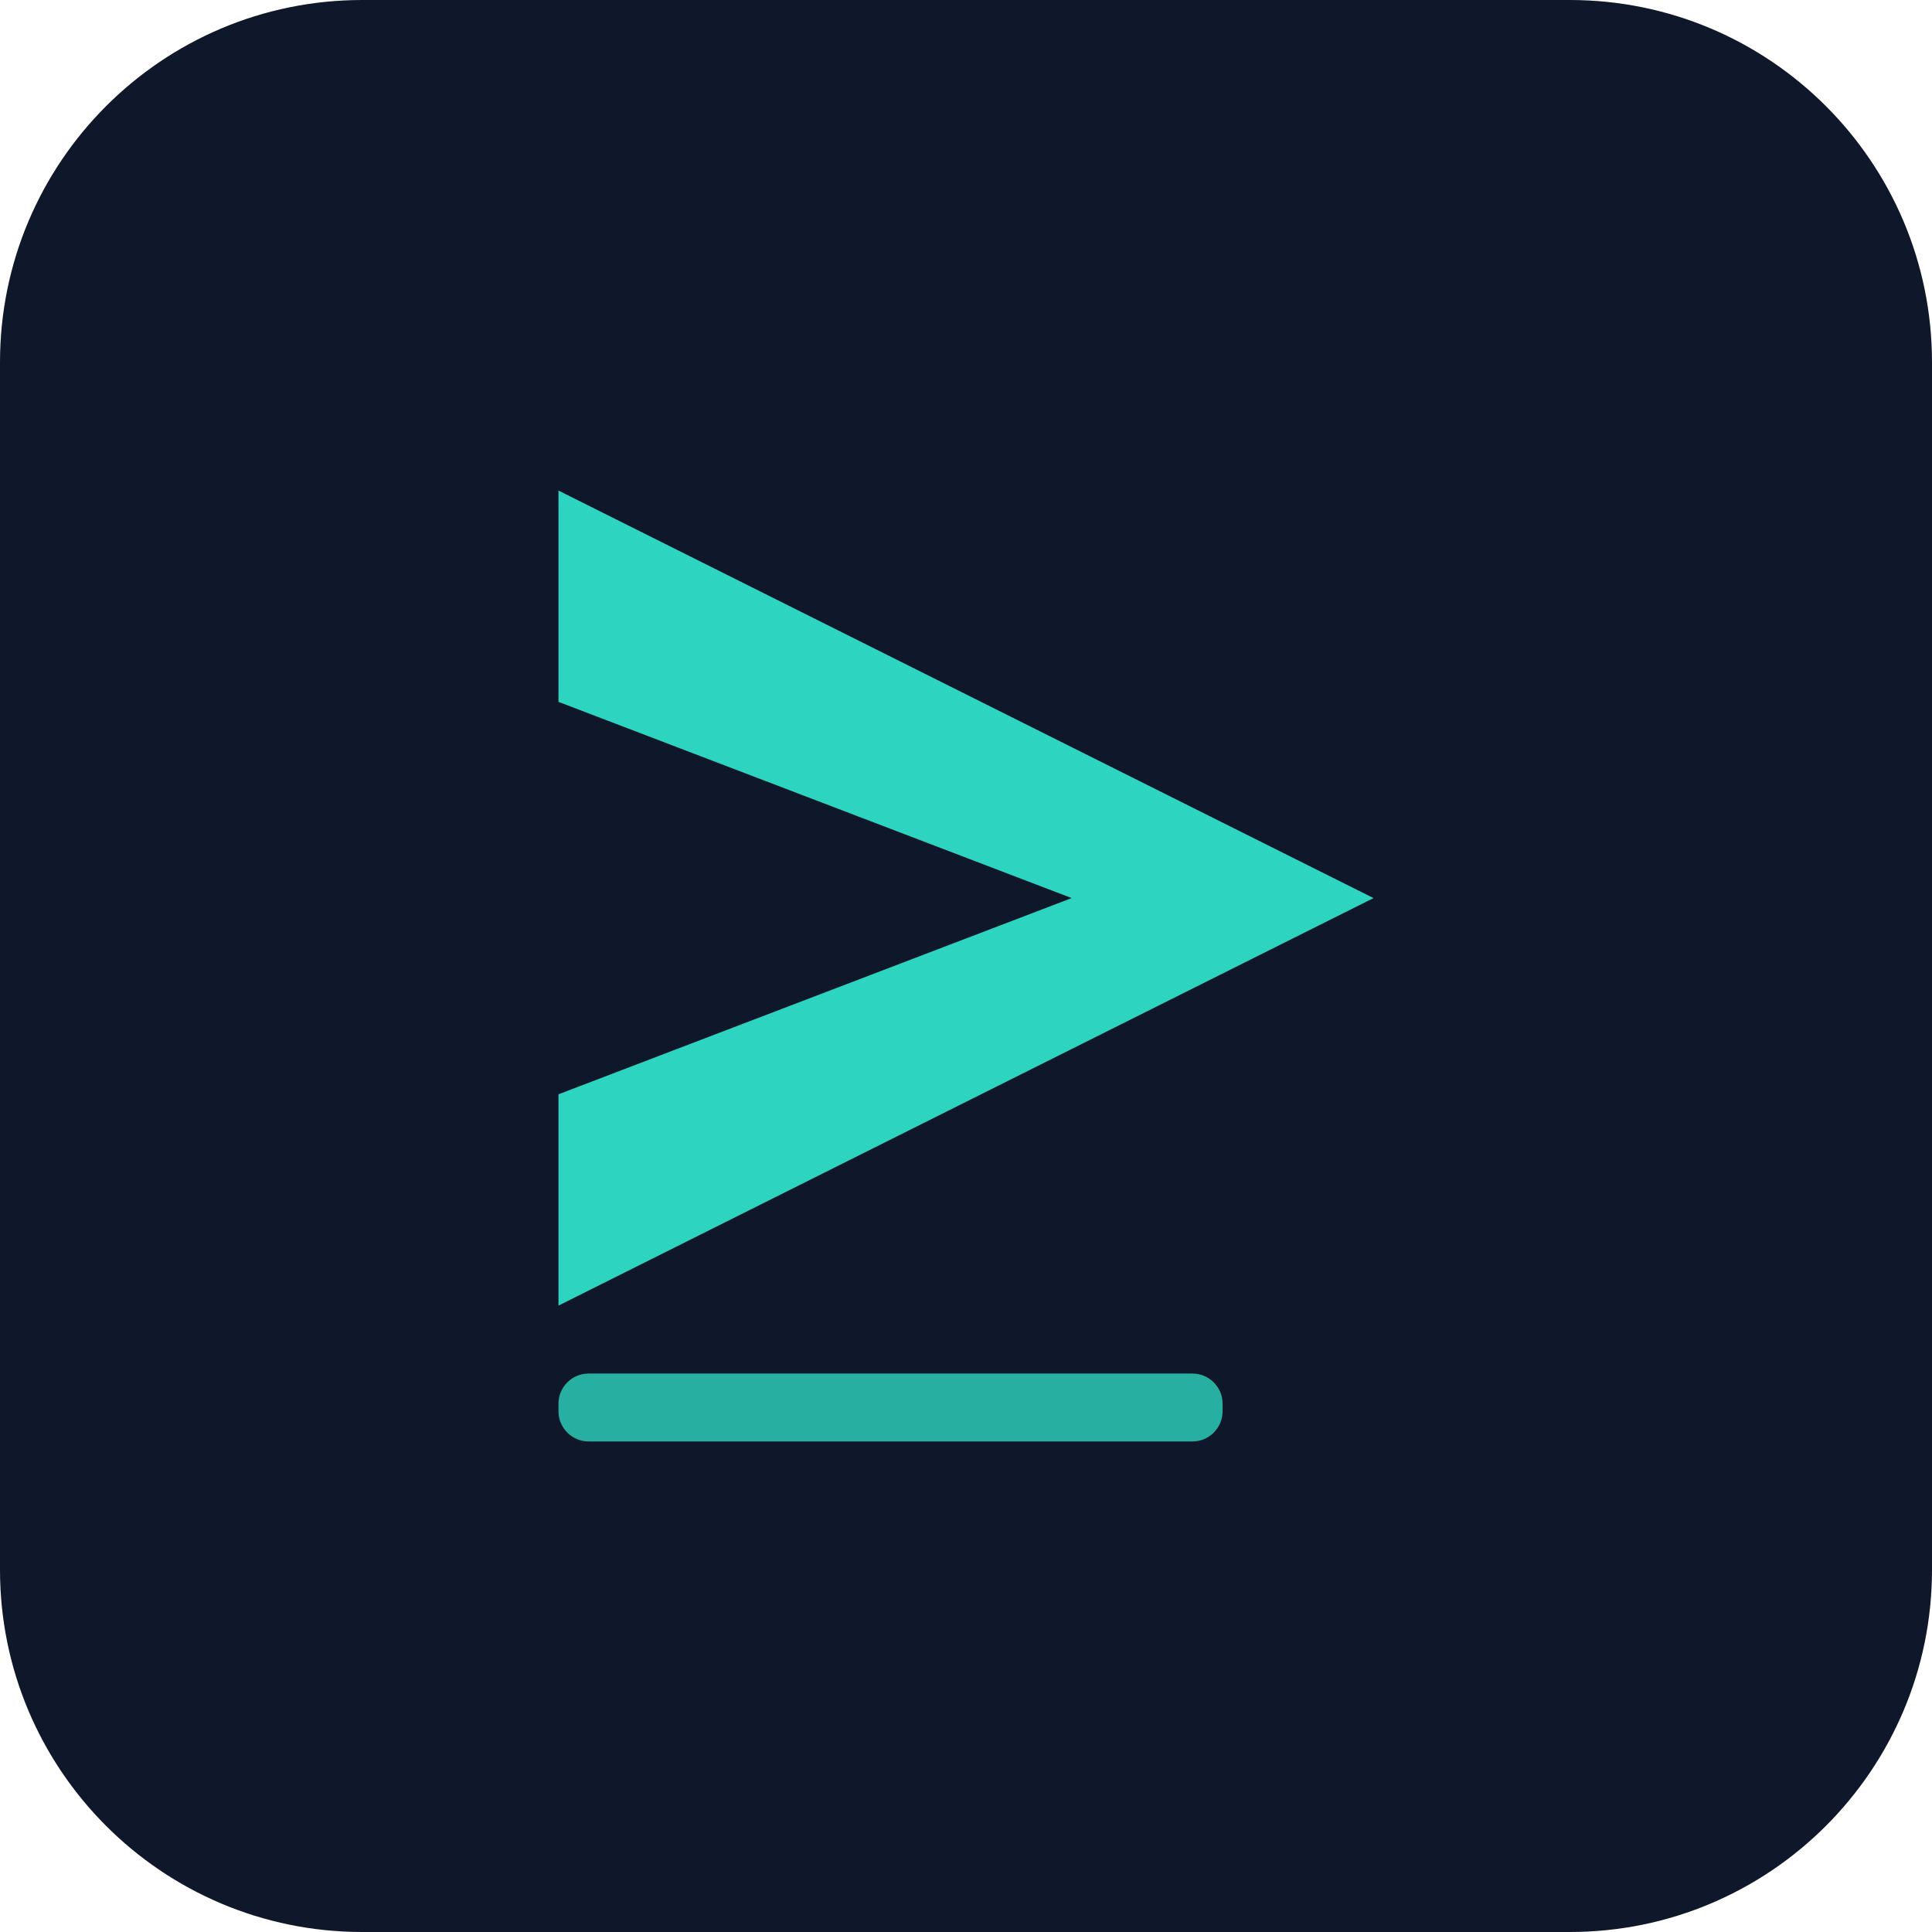
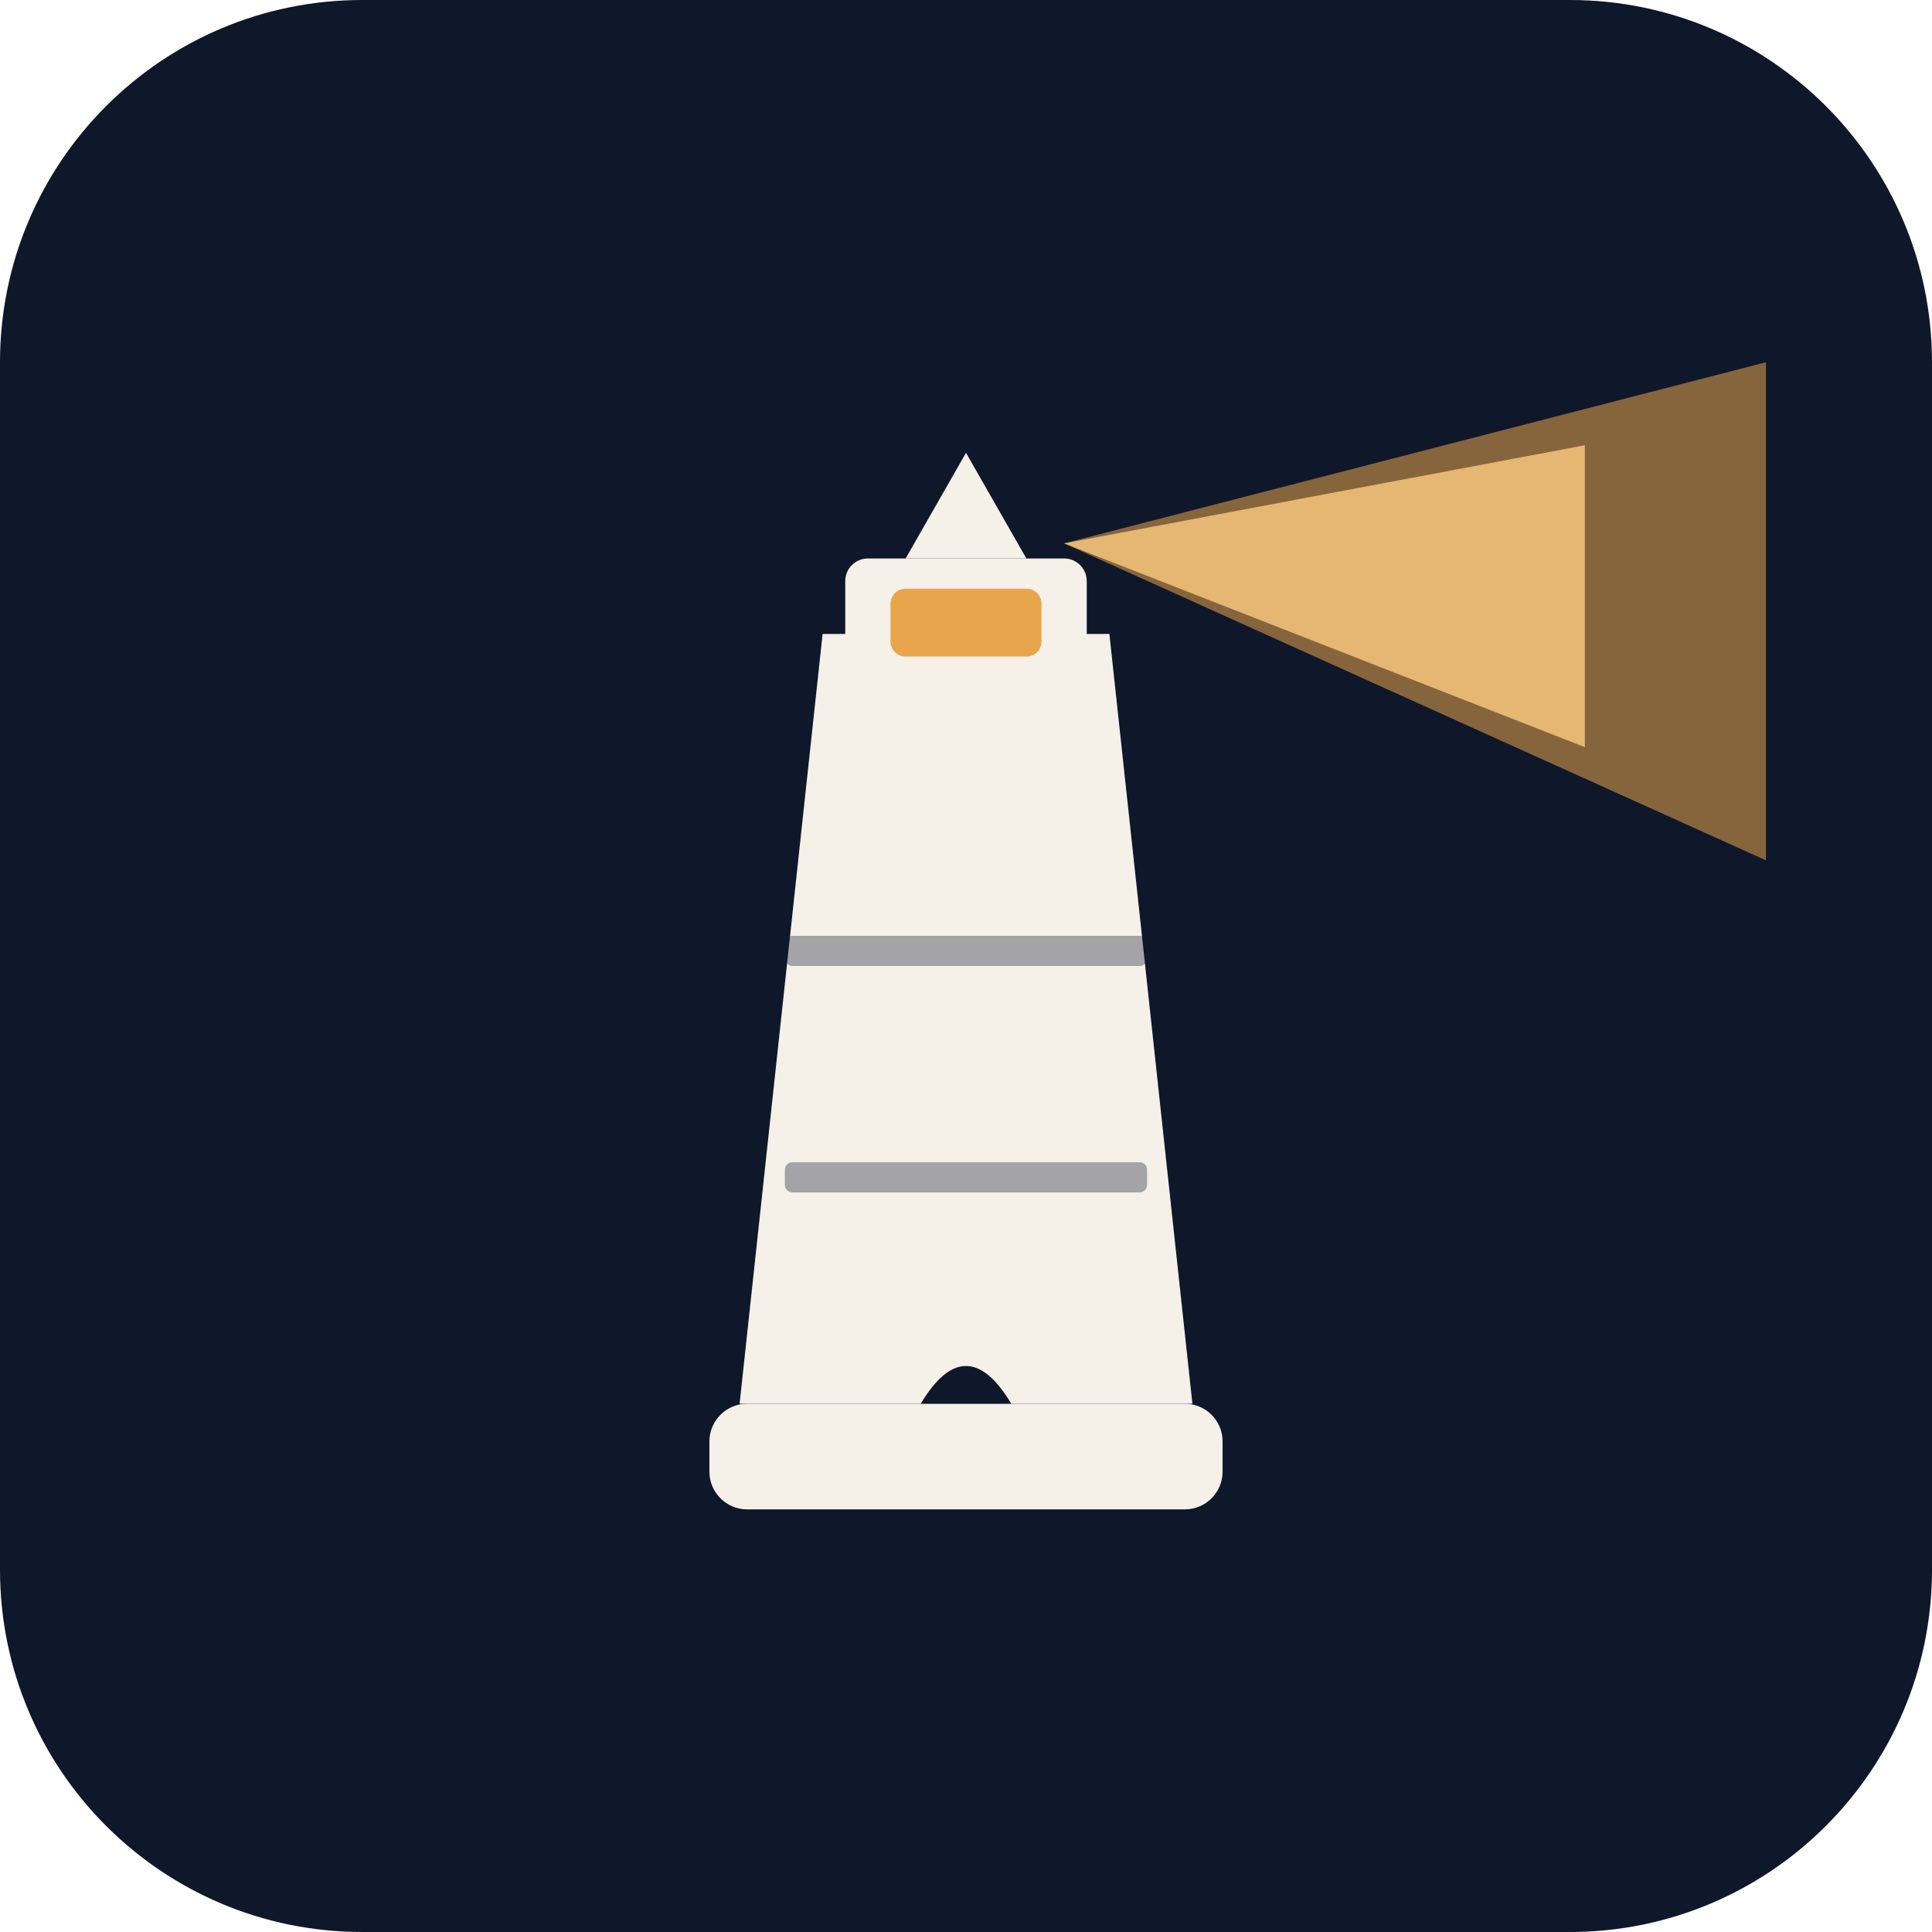
<svg xmlns="http://www.w3.org/2000/svg" viewBox="0 0 512 512" width="512" height="512">
  <rect width="512" height="512" rx="96" fill="#0F172A" />
-   <path d="M 148 130            L 364 238            L 148 346            L 148 290            L 284 238            L 148 186            Z" fill="#2DD4BF" />
-   <rect x="148" y="364" width="176" height="18" rx="8" fill="#2DD4BF" opacity="0.80" />
+   <path d="M282 144 L468 96 L468 228 Z" fill="#E8A54B" opacity="0.55" />
+   <path d="M282 144 L420 118 L420 198 Z" fill="#F0C078" opacity="0.9" />
+   <path d="M196 372 L218 168 L294 168 L316 372 Z" fill="#F5F0E8" />
+   <rect x="188" y="372" width="136" height="28" rx="10" fill="#F5F0E8" />
+   <path d="M244 372 Q256 352 268 372 Z" fill="#0F172A" />
+   <rect x="208" y="248" width="96" height="8" rx="2" fill="#0F172A" opacity="0.35" />
+   <rect x="208" y="308" width="96" height="8" rx="2" fill="#0F172A" opacity="0.35" />
+   <rect x="224" y="148" width="64" height="32" rx="6" fill="#F5F0E8" />
+   <path d="M240 148 L256 120 L272 148 Z" fill="#F5F0E8" />
+   <rect x="236" y="156" width="40" height="18" rx="4" fill="#E8A54B" />
</svg>
